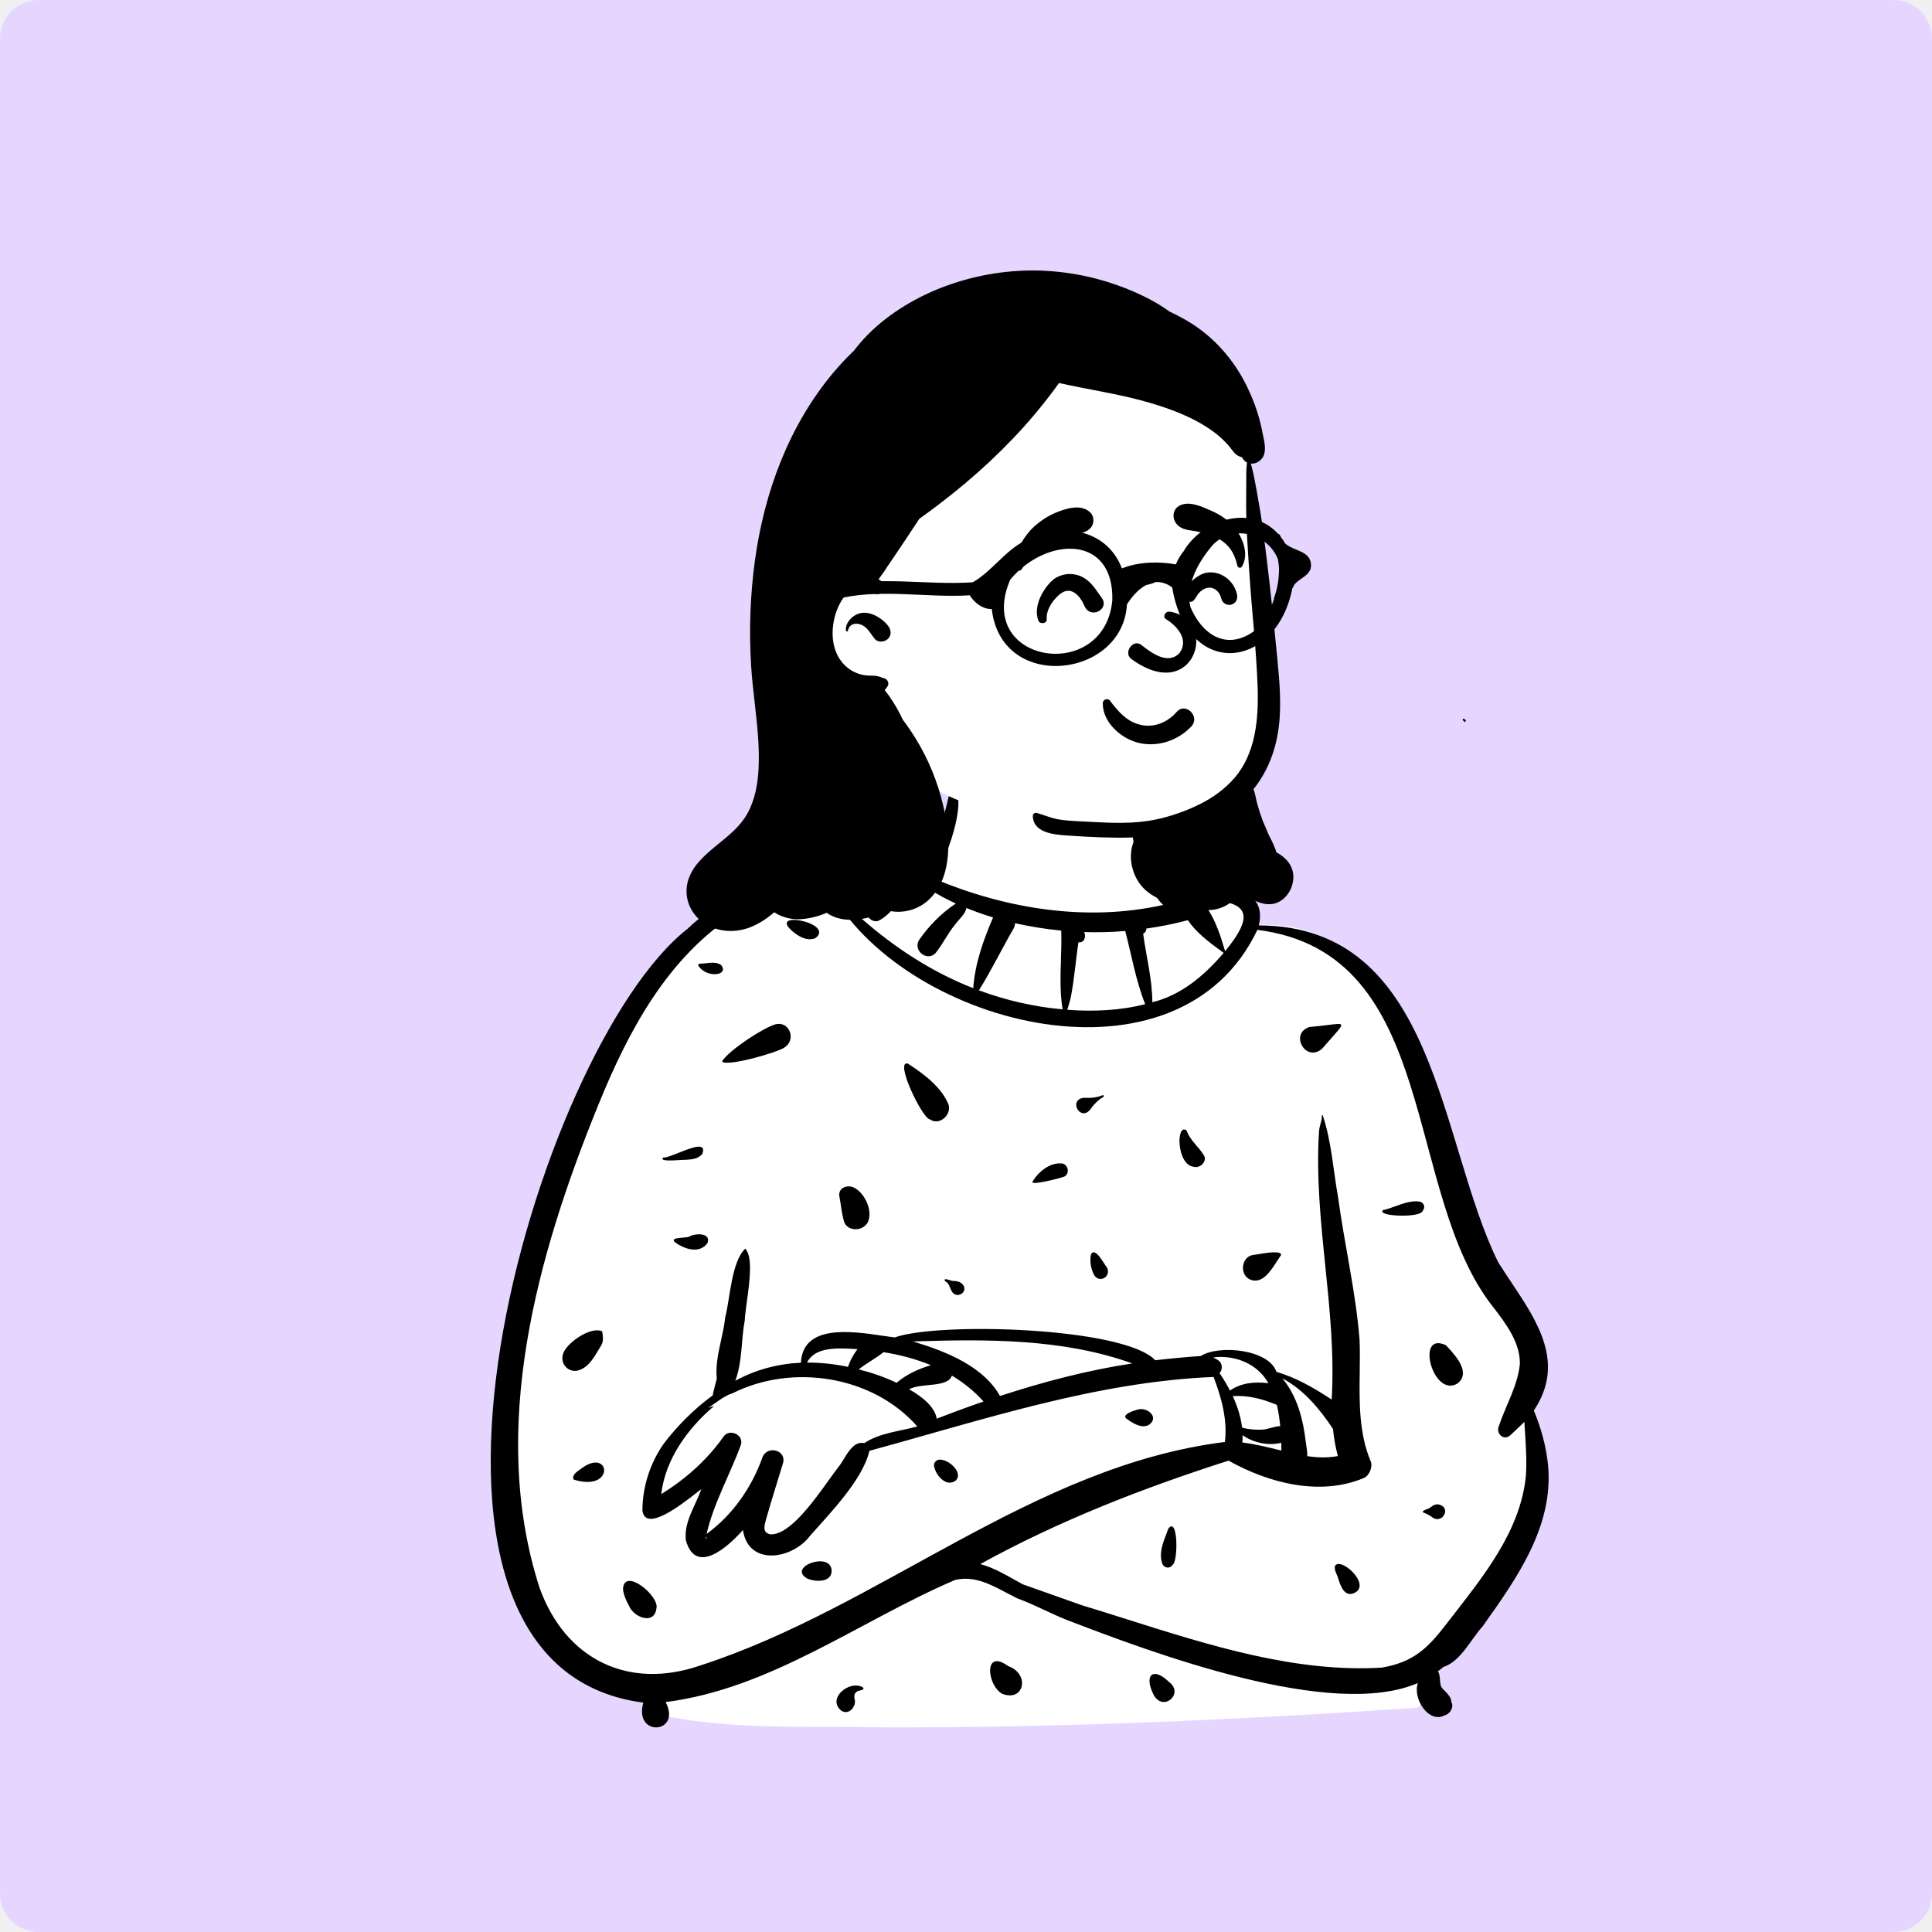
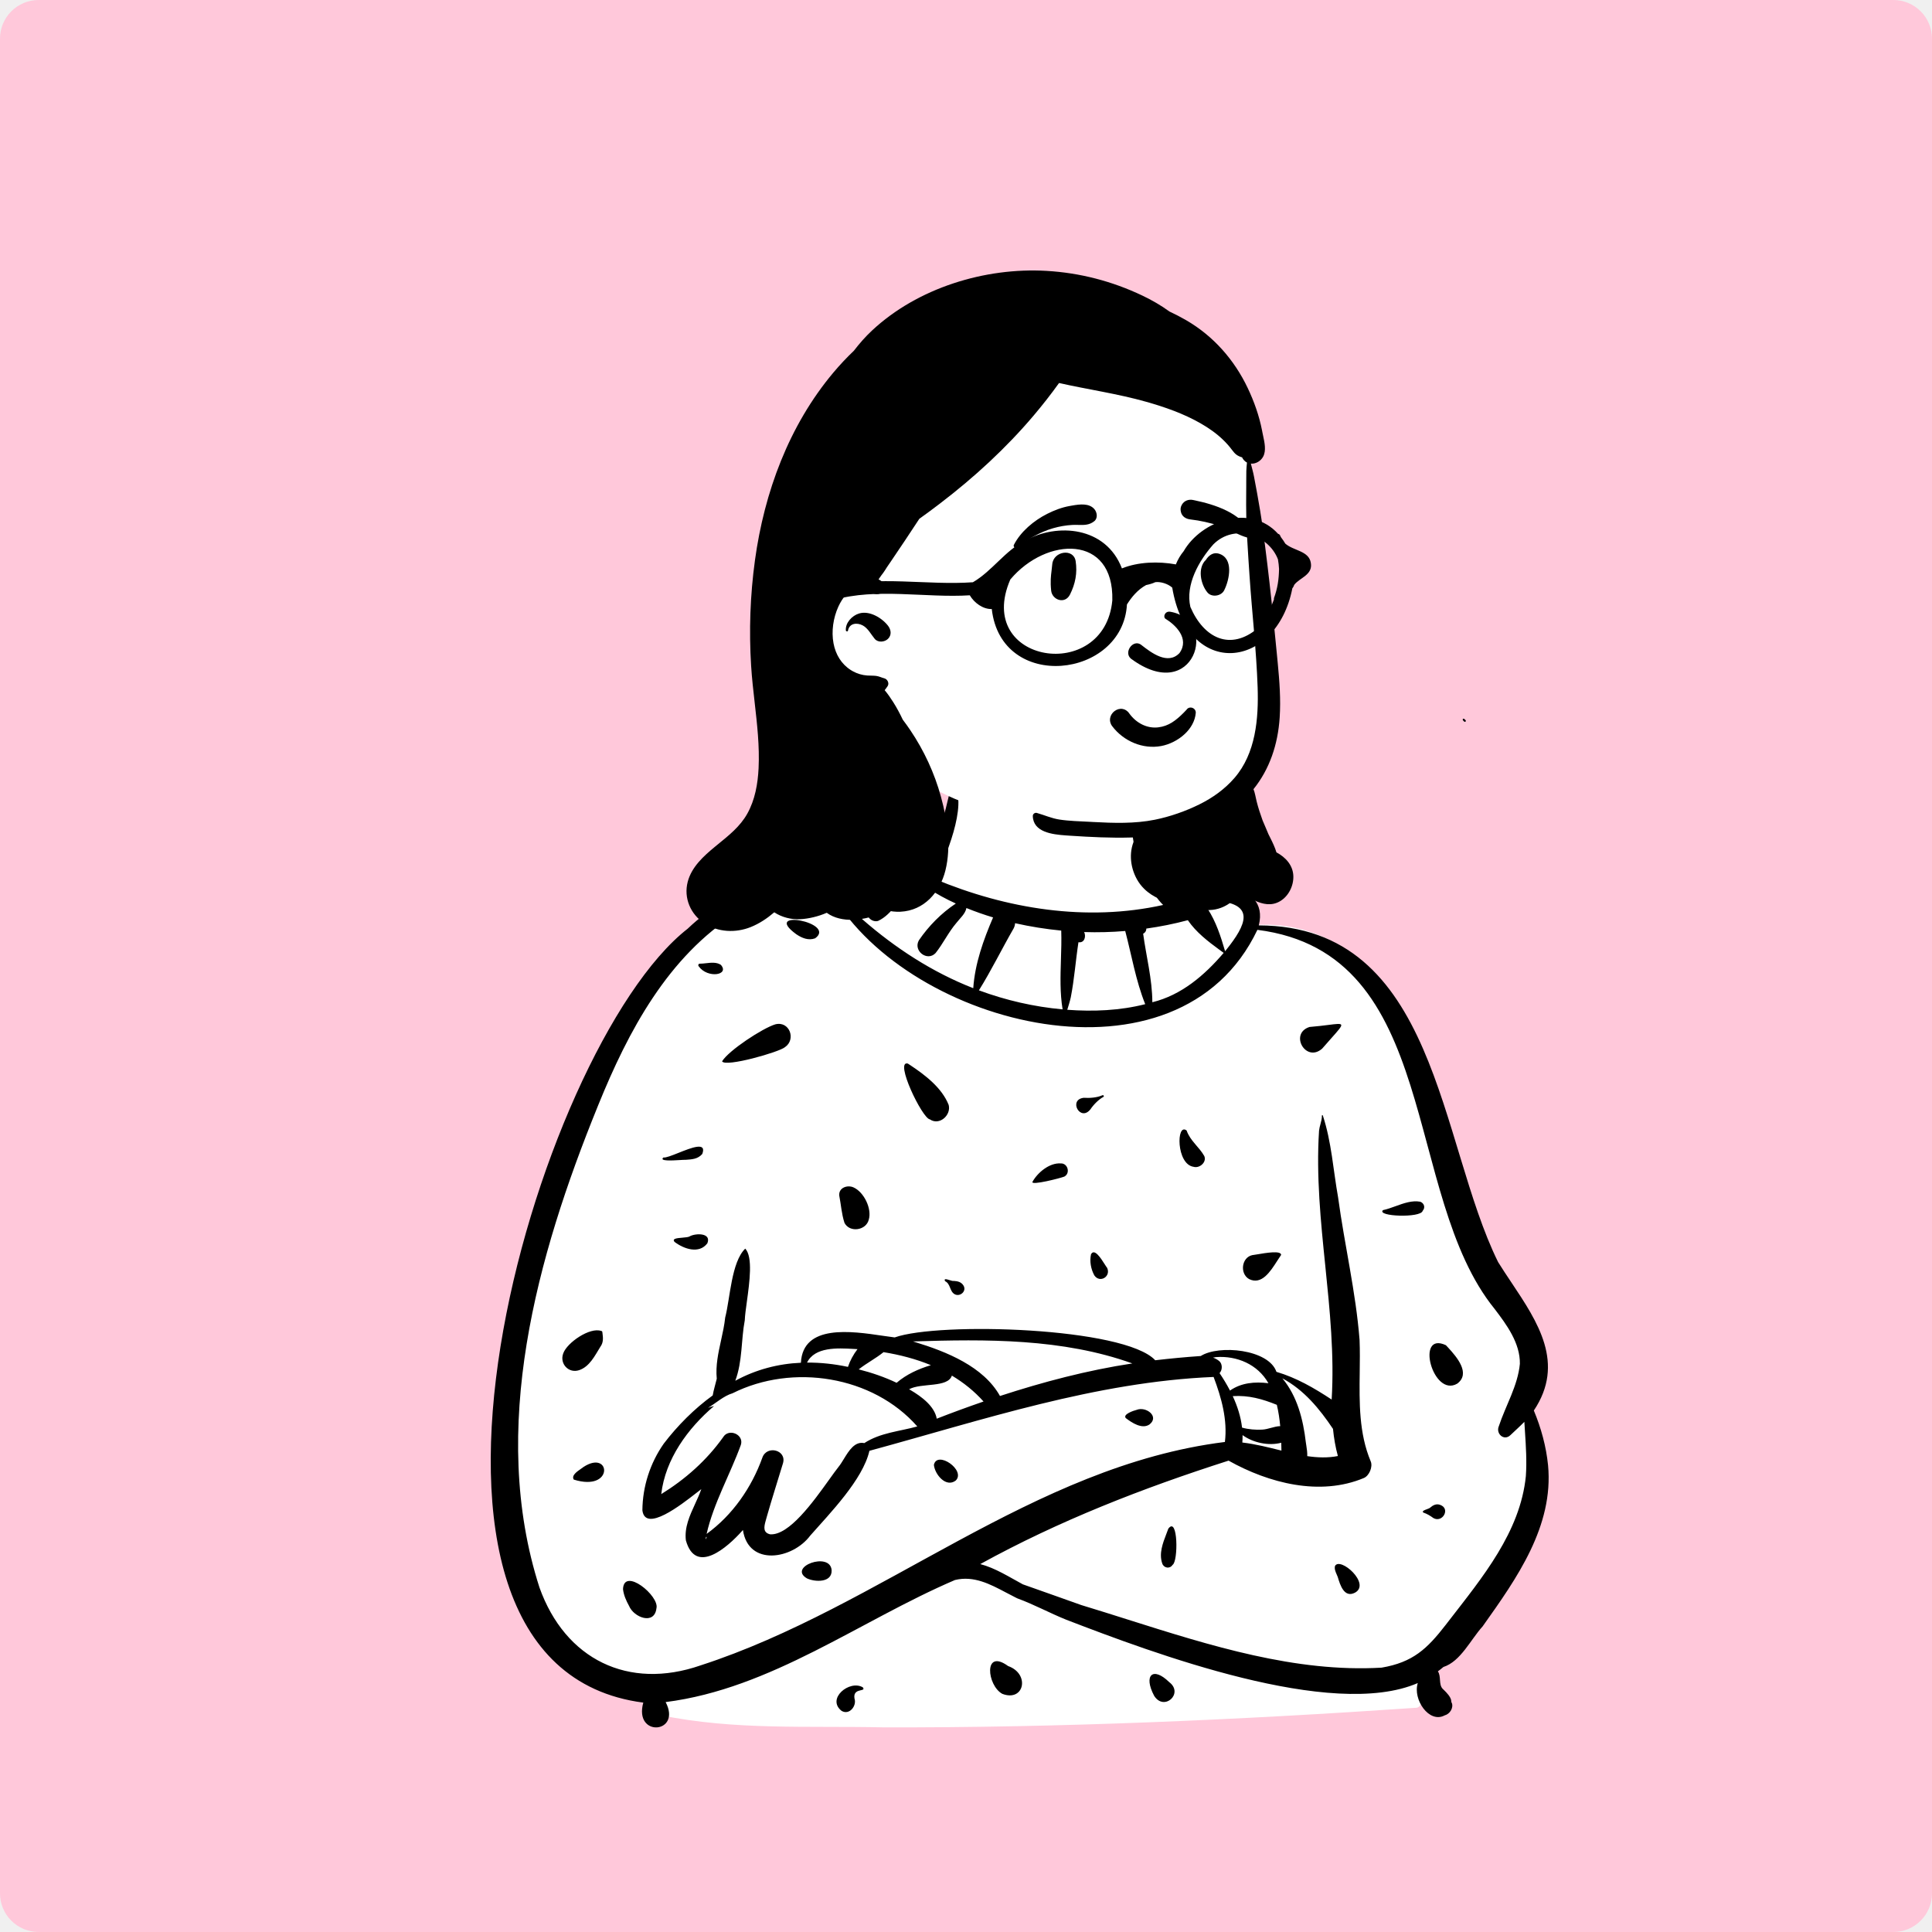
<svg xmlns="http://www.w3.org/2000/svg" style="width: 390px; height: 390px; justify-content: center; align-self: center; transform: scale(1);" viewBox="-350 -150 1500 1500">
-   <rect x="-350" y="-150" width="100%" height="100%" fill="#e6d6ff" rx="30" />
-   <g transform="rotate(0 441.6846 604.0788)">
+   <rect x="-350" y="-150" width="100%" height="100%" fill="#ffc8da" rx="30" />
+   <g transform="rotate(0 441.6846 625.5789)">
    <g transform="translate(0 459)">
      <path d="M298.817 752.115C238.632 750.82 183.845 754.456 125.89 742.701L125.816 740.749C113.385 740.391 117.5 728.774 119.999 720.649C-113.895 710.243 38.664 140.153 200.749 101.822C208.689 100.468 217.315 99.753 226.061 99.667C237.345 96.221 248.465 95.61 260.261 92.467C261.393 88.337 261.578 85.949 266.582 87.172C284.543 70.02 316.861 54.221 327.766 87.691C342.117 67.744 350.347 44.422 356.343 20.803L357.313 20.962C359.861 14.682 364.033 6.736 369.108 5.425C377.018 2.806 391.934 3.41 400.534 2.347C419.18 1.054 440.839 -2.115 458.712 2.162C503.375 13.096 484.019 65.82 520.231 100.144C536.849 93.265 562.896 95.151 578.817 103.342C589.07 111.553 583.929 120.81 582.131 129.49C696.488 119.182 726.915 251.818 750.514 339.255C759.982 368.343 769.379 388.063 785.505 410.521C806.453 436.774 818.216 471.154 796.754 498.85C827.394 559.989 794.131 617.453 758.937 663.607C752.045 670.998 740.866 691.563 730.765 692.969C728.024 695.474 723.646 698.557 720.557 700.796L724.282 705.68C724.727 710.19 724.756 715.037 727.84 719.059C730.807 721.95 733.979 724.914 734.067 729.23C729.339 734.717 723.233 728.588 718.746 725.863C717.026 729.243 717.273 737.272 711.762 736.96C575.11 746.332 435.159 752.476 298.817 752.115" transform="translate(37.00013 -20.00004)" fill="#FFFFFF" stroke="none" />
      <path d="M344.686 72.415C352.834 57.409 370.539 14.148 359.673 0C355.527 4.846 354.941 11.741 353.292 17.776C349.154 32.973 343.236 47.748 334.725 61.047C320.809 35.89 287.084 50.979 270.798 66.467C266.707 65.918 262.843 69.155 261.79 73.015C215.964 83.385 190.59 75.149 152.874 111.071C34.403 203.656 -104.571 682.971 118.451 711.904C110.892 739.253 148.621 735.973 135.801 711.489C217.755 701.093 286.5 648.378 360.429 616.717C375.02 613.163 387.794 619.937 400.285 626.561C402.838 627.914 405.378 629.261 407.92 630.513L408.887 630.984C421.869 635.717 434.037 642.41 446.874 647.565C514.048 673.415 652.906 725.563 719.758 696.729C715.723 709.382 728.54 728.291 740.596 721.83C744.646 720.757 747.612 716.139 746.205 712.105L746.133 711.878C745.966 711.374 745.904 711.34 745.946 711.774L745.984 712.091C746.05 713.093 746.025 713.143 745.911 712.24L745.645 709.933C745.083 707.266 742.267 704.284 740.217 702.273L738.997 701.091C735.872 697.686 738.036 691.506 735.368 687.62C736.841 686.552 738.278 685.427 739.658 684.241C753.095 679.904 760.828 662.906 770.072 652.766L770.403 652.3C796.555 615.516 825.395 574.95 820.903 527.59C819.44 513.015 815.507 498.665 809.863 485.131C834.377 448.505 812.977 416.453 792.408 385.643C788.879 380.357 785.374 375.107 782.129 369.877C735.956 276.376 734.806 108.802 596.318 108.477C605.25 73.094 550.708 72.56 528.274 78.514C512.431 61.714 507.155 38.928 502.841 16.963L502.258 13.974C489.535 30.58 506.612 77.823 522.067 92.607C462.561 105.816 400.394 95.675 344.686 72.415ZM332.549 64.35C319.416 56.291 301.235 59.724 290.599 70.219C285.886 74.422 281.795 80.104 276.428 83.406C275.759 83.817 275.073 84.097 274.384 84.273C278.081 91.263 283.731 97.964 288.507 103.729C314.117 126.091 342.947 144.871 374.633 157.227C375.93 138.217 382.508 119.755 390.026 102.289C383.018 100.177 376.109 97.746 369.324 94.995C368.46 99.566 364.175 103.096 361.465 106.644C355.316 113.845 351.218 122.65 345.363 129.976C338.841 136.811 327.76 128.094 332.447 120.011C340 108.983 349.761 99 361.101 91.491C353.626 88.137 346.498 84.19 339.604 79.774C339.312 80.078 339.011 80.368 338.706 80.648C338.245 77.802 334.328 78.551 332.245 79.017C331.177 78.112 329.834 78.679 328.549 79.221C328.049 79.432 327.557 79.639 327.094 79.755C326.852 79.315 326.649 78.85 326.505 78.362C318.016 86.747 311.631 100.026 300.678 105.033C296.166 106.278 290.934 101.798 292.654 97.01C295.551 89.658 319.055 74.055 326.819 69.932C325.12 67.46 326.479 66.239 329.233 66.606C329.706 66.014 330.431 65.831 331.186 66.333C331.665 65.689 332.114 65.023 332.549 64.35ZM191.063 98.882C212.944 85.222 239.561 88.064 263.418 81.469L265.222 84.635C325.395 187.11 534.046 240.603 595.237 111.925C738.642 130.092 707.06 317.197 779.464 406.304C788.769 418.518 799.301 432.812 799.027 448.88C797.402 465.963 788.008 481.192 782.677 497.332C780.212 503.012 786.634 509.048 791.658 504.261C795.278 500.811 799.019 497.478 802.505 493.911C802.655 496.486 802.822 499.059 802.989 501.633C803.734 513.094 804.478 524.552 803.671 536.059C799.335 579.473 769.763 614.913 743.89 648.38L741.501 651.48C727.019 670.149 716.047 680.6 691.652 684.764C624.901 688.653 558.682 667.699 494.626 647.429C482.536 643.603 470.522 639.801 458.597 636.196C443.421 630.892 428.334 625.341 413.143 620.083C402.472 614.352 391.871 607.452 380.084 604.349C441.332 570.599 506.372 545.319 572.856 524.036C604.058 541.53 643.809 551.844 677.976 537.494C682.067 535.69 684.997 528.82 683.221 524.602C674.06 502.83 674.372 479.007 674.679 455.503C674.79 447.017 674.9 438.573 674.564 430.282C671.654 393.087 662.88 356.553 657.886 319.592C654.095 298.4 652.812 276.587 646.067 256.152C646.023 255.68 645.308 255.661 645.317 256.152C645.361 258.497 644.775 260.647 644.186 262.81C643.736 264.461 643.283 266.12 643.107 267.88C640.836 303.094 644.4 338.017 647.964 372.93C651.484 407.417 655.001 441.883 652.895 476.607C639.201 467.601 625.635 459.717 610.02 455.094C604.048 437.529 565.309 433.873 551.266 442.805C539.192 443.634 527.819 444.721 515.924 446.102C492.096 420.444 347.972 416.168 313.645 428.374C310.905 428.05 307.777 427.587 304.395 427.087C280.017 423.481 242.383 417.914 240.819 448.034C223.334 448.785 205.932 453.241 189.874 462.022C195.567 446.746 194.282 430.693 197.252 414.984C197.369 411.448 198.07 406.352 198.857 400.631C200.947 385.441 203.643 365.852 197.601 359.417C186.766 369.944 185.919 397.961 182.035 412.925C181.407 418.875 180.119 424.734 178.833 430.587C176.67 440.423 174.512 450.242 175.493 460.454C174.468 464.786 173.1 469.02 172.348 473.4C158.091 483.723 145.002 496.868 134.349 510.833C123.746 525.956 117.901 544.126 117.747 562.589C119.902 580.171 147.92 558.285 159.679 549.099C161.024 548.048 162.157 547.163 163.014 546.523L163.491 546.171C162.154 550.031 160.407 553.835 158.655 557.65C154.495 566.711 150.306 575.832 151.51 585.911C159.108 613.218 183.857 591.295 195.138 578.644L195.811 577.882C200.018 606.338 234.221 600.765 248.048 582.257C263.353 564.883 288.898 538.801 294.01 516.407C381.798 492.533 469.628 462.874 561.239 459.059C567.338 475.22 572.116 492.258 570.011 509.545C420.681 528.171 303.336 637.519 162.917 683.005C106.967 702.43 57.81 678.452 37.84 622.531C-1.699 499.609 35.909 365.114 82.897 249.429L83.597 247.701C106.753 190.659 137.536 132.576 191.063 98.882ZM555.011 88.652C556.532 90.445 557.048 93.061 556.493 95.411C563.153 105.58 566.812 117.092 570.159 128.528L571.096 127.365C586.27 108.402 594.875 91.208 561.526 89.335C559.358 89.028 557.184 88.8 555.011 88.652ZM251.878 118.507C268.955 106.208 209.679 95.216 237.227 115.336C241.585 118.292 246.623 120.415 251.878 118.507ZM508.995 110.95C519.857 109.42 530.637 107.281 541.232 104.43C547.556 113.694 556.662 120.743 565.686 127.349L569.061 129.809C554.212 147.185 536.314 162.592 513.674 168.139C513.606 150.065 508.916 132.62 506.536 114.889C508.055 114.252 509.038 112.658 508.995 110.95ZM407.112 106.771C407.016 108.255 406.595 109.723 405.9 110.963C396.744 126.824 388.706 143.374 379.028 158.899C399.914 166.636 421.862 171.681 444.007 173.675C441.889 160.891 442.301 147.946 442.714 135C442.953 127.493 443.191 119.986 442.937 112.51C430.892 111.354 418.92 109.43 407.112 106.771ZM460.743 113.651C471.372 113.995 482.018 113.725 492.62 112.825C497.631 131.848 500.811 151.279 508.139 169.639C488.412 174.647 467.87 175.485 447.63 173.991C448.612 170.775 449.639 167.573 450.364 164.276C453.126 150.175 454.121 135.75 456.309 121.553C460.961 122.261 462.381 117.158 460.743 113.651ZM167.17 137.839C165.5 138.028 163.85 138.215 162.284 138.208C161.228 138.203 160.792 139.474 161.456 140.209C168.282 149.898 185.699 147.133 178.671 139.089C175.298 136.919 171.175 137.386 167.17 137.839ZM228.406 203.034C237.31 197.014 231.971 182.454 220.929 185.298C211.083 188.292 184.861 205.474 179.613 214.007C182.118 218.804 223.953 206.852 228.406 203.034ZM650.432 185.746C656.498 184.98 659.698 184.576 660.27 185.617C660.91 186.779 658.268 189.745 652.675 196.024C650.661 198.286 648.264 200.977 645.5 204.169C632.753 215.357 619.836 192.437 635.701 187.337C641.762 186.841 646.653 186.223 650.432 185.746ZM323.85 215.757C313.201 212.892 334.974 258.382 340.96 259.076C348.367 264.149 357.623 255.786 355.549 247.861C350.284 234.568 337.274 224.611 325.475 216.822L323.85 215.757ZM474.885 240.363C475.747 239.972 476.508 241.198 475.642 241.659C471.944 243.622 467.928 247.778 465.604 251.285C457.646 261.238 448.232 243.65 460.463 242.328C464.925 242.649 470.791 242.218 474.885 240.363ZM540.289 267.722C532.215 261.354 532.135 293.963 545.693 295.907C550.21 297.283 556.045 292.438 554.025 287.575C550.029 280.484 543.041 275.719 540.289 267.722ZM134.052 288.69C135.989 288.987 140.659 287.126 145.795 285.079C155.931 281.039 167.885 276.275 164.247 285.94C160.68 290.022 156.164 290.12 151.102 290.497L150.964 290.484C150.362 290.445 148.885 290.536 147.028 290.649C140.875 291.027 130.554 291.66 134.052 288.69ZM420.579 307.624C424.585 300.355 433.792 292.643 442.627 293.274C448.046 293.094 450.163 300.887 445.389 303.474L445.23 303.541C442.233 304.737 419.503 310.57 420.579 307.624ZM270.575 318.136C270.143 312.028 276.956 309.844 281.549 311.839C289.745 315.4 296.097 328.499 293.503 336.971C291.415 345.375 278.695 347.235 274.653 339.435C272.329 332.233 272.016 325.357 270.575 318.136ZM702.517 326.482C699.225 327.675 695.959 328.857 692.747 329.537C687.45 334.525 722.29 335.803 723.561 330.062C725.81 327.573 724.715 324.145 721.701 323.012C715.331 321.842 708.874 324.18 702.517 326.482ZM168.188 355.298C171.489 347.147 159.431 347.364 154.663 349.779C153.786 350.523 151.291 350.729 148.755 350.938C144.672 351.275 140.481 351.621 142.753 354.236C149.958 359.699 161.756 363.827 168.188 355.298ZM591.543 364.445L591.284 364.47C582.891 366.292 581.408 378.868 588.798 383.077C598.523 387.857 605.294 377.261 610.572 369.002C611.537 367.492 612.452 366.06 613.326 364.815L613.67 364.331C613.708 360.73 601.923 362.73 595.211 363.869C593.636 364.136 592.341 364.356 591.543 364.445ZM466.071 363.814C468.693 358.981 473.682 366.831 476.704 371.587C477.507 372.851 478.172 373.896 478.616 374.427C481.626 381.167 472.942 386.423 468.659 380.247C466 375.43 464.817 369.222 466.071 363.814ZM352.757 384.707C351.566 382.435 353.898 383.155 356.201 383.867C357.564 384.288 358.916 384.705 359.523 384.499C362.556 384.685 365.295 385.308 367.011 388.036C369.76 392.411 364.419 397.101 360.212 394.835C356.152 392.592 357.128 386.741 352.757 384.707ZM56.244 440.909L56.333 440.672C59.274 432.413 77.023 420.163 85.84 423.371C86.252 423.352 86.66 423.754 86.636 424.168L86.78 425.192C87.276 428.823 87.532 432.377 85.136 435.616C80.845 442.531 76.748 451.148 68.495 453.845C60.362 456.423 53.395 448.71 56.244 440.909ZM498.149 448.565C443.885 429.109 384.743 429.679 327.819 431.491L329.316 431.942C353.857 439.387 382.591 450.955 395.382 473.845C428.913 462.909 463.223 453.854 498.149 448.565ZM750.397 464.251C731.402 475.399 717.653 423.201 741.593 434.413L743.3 436.242C750.235 443.727 760.957 456.38 750.397 464.251ZM282.042 437.322L284.753 437.465C281.543 441.674 278.942 446.472 277.357 451.245C266.765 448.992 256.085 447.841 245.585 447.913C251.603 435.622 269.227 436.606 281.659 437.3L282.042 437.322ZM285.706 453.177C291.85 448.304 298.914 444.733 304.981 439.809C317.516 441.837 330.045 445.068 341.734 449.909C331.988 452.855 322.783 457.033 315.129 463.596C305.735 459.13 295.807 455.735 285.706 453.177ZM563.288 443.641C579.192 442.53 595.447 449.141 603.796 463.926C593.254 462.63 582.739 463.512 573.971 469.629C571.542 464.953 568.792 460.426 565.863 456.085C568.172 453.694 568.216 448.911 565.604 446.735C564.141 445.516 562.513 444.658 560.782 444.051L563.288 443.641ZM324.821 468.619C334.272 463.426 354.901 467.66 358.036 458.018C367.097 463.414 375.397 470.06 382.62 478.13C370.431 482.331 358.31 486.773 346.287 491.467C344.598 481.91 334.738 474.393 325.657 469.101L324.821 468.619ZM187.759 471.724C234.327 448.386 296.643 458.148 331.19 497.487C317.482 501.33 302.486 502.283 290.05 510.413C282.627 508.899 278.136 516.231 274.148 522.742C272.769 524.993 271.45 527.146 270.09 528.802C268.058 531.37 265.547 534.874 262.688 538.862C250.382 556.035 231.64 582.189 216.955 581.242C211.34 579.944 212.109 575.616 213.419 570.889L214.472 567.141C218.379 553.408 222.773 539.787 226.891 526.12C230.003 515.795 214.397 511.738 210.891 521.71C202.552 544.96 187.72 566.37 167.622 580.919C172.994 557.101 185.824 534.857 194.209 511.809C196.807 503.649 184.603 498.556 180.354 505.97C167.431 524.03 151.048 538.483 132.399 550.018C135.543 522.866 152.956 499.02 173.412 481.609C171.826 482.012 170.255 482.486 168.704 483.047C174.88 479.365 180.899 473.734 187.759 471.724ZM632.829 509.694C630.777 492.108 626.205 473.999 614.623 460.141C631.471 469.17 643.48 483.795 653.926 499.372C654.644 506.505 655.825 513.579 657.734 520.448C649.996 522.003 641.854 521.701 633.947 520.54C634.076 517.821 633.631 514.957 633.205 512.216C633.071 511.361 632.94 510.517 632.829 509.694ZM576.1 473.954C588.404 473.181 598.89 476.077 610.331 480.708C611.642 486.137 612.43 491.699 612.961 497.251C608.292 497.357 603.762 499.716 598.854 499.968C594.016 500.218 588.339 499.817 583.329 498.397C582.368 489.976 579.739 481.778 576.1 473.954ZM501.5 484.616C508.738 481.722 519.396 489.699 511.457 495.95C505.677 499.876 497.77 494.611 493.078 491.024C490.492 488.054 499.239 485.155 501.5 484.616ZM583.724 504.219C583.759 506.125 583.696 508.04 583.542 509.964C593.784 511.167 603.873 513.737 613.897 516.237L613.832 513.193C613.81 512.171 613.785 511.146 613.751 510.137C603.843 512.808 591.67 510.042 583.724 504.219ZM361.053 539.476C369.088 531.427 346.511 515.888 344.073 527.316C344.724 534.626 353.428 545.307 361.053 539.476ZM72.095 528.91C93.29 515.112 95.844 548.525 64.504 538.764C62.436 535.636 66.903 532.557 70.089 530.361C70.874 529.82 71.582 529.332 72.095 528.91ZM729.519 560.399C731.583 558.606 734.114 557.367 736.854 558.28L737.12 558.376C745.402 561.273 738.982 572.606 731.88 568.619C729.467 566.81 726.846 565.289 723.968 564.298C722.905 563.204 724.866 562.479 726.77 561.775C727.957 561.336 729.123 560.906 729.519 560.399ZM529.355 604.987C533.852 602.555 533.672 566.735 526.088 576.848C525.623 578.141 525.119 579.452 524.609 580.778C521.734 588.252 518.68 596.191 521.387 603.945C522.626 607.49 527.279 608.264 529.355 604.987ZM167.252 583.152L167.088 583.76C166.246 587.046 168.226 582.711 167.463 583.35C167.395 583.278 167.323 583.216 167.252 583.152ZM245.481 615.437C230.382 606.479 263.434 594.414 264.675 609.026C265.16 618.944 251.771 618.416 245.481 615.437ZM671.073 626.51C683.499 619.577 659.526 598.466 655.501 605.807C654.891 608.068 655.924 610.41 656.878 612.576C657.14 613.17 657.396 613.75 657.611 614.313C659.438 620.552 662.659 630.947 671.073 626.51ZM102.706 623.856C103.31 606.316 131.228 629.153 128.65 638.726C127.086 651.956 111.041 645.776 107.408 636.843C105.153 632.757 103.254 628.511 102.706 623.856ZM397.224 705.108C385.292 698.698 382.324 669.454 401.692 683.512C418.924 689.639 414.19 711.56 397.224 705.108ZM526.747 695.974C514.038 683.572 506.61 690.669 515.071 706.596C522.785 718.949 538.35 704.727 526.747 695.974ZM272.367 718.289C260.476 708.87 278.543 694.018 288.837 700.006C290.167 701.634 289.017 701.901 287.33 702.293C284.985 702.837 281.604 703.622 282.404 708.633C284.406 714.359 278.43 721.98 272.367 718.289Z" transform="translate(31.00027 0.9996)" fill="#000000" fill-rule="evenodd" stroke="none" />
    </g>
    <g transform="translate(225 0)">
      <g>
        <g>
          <path d="M345.142 90.137C346.232 80.012 334.379 53.001 334.665 58.48C315.663 29.181 278.58 17.659 246.585 7.987C178.664 -14.435 125.626 12.644 77.904 60.637C49.73 86.954 22.922 116.351 8.779 152.782C-19.044 222.28 22.661 301.526 86.084 334.726C91.202 337.496 96.779 340.126 101.653 343.472C127.871 358.619 158.658 363.859 187.873 370.452C242.529 382.945 311.172 376.991 343.382 324.955C365.229 288.025 359.425 243.256 357.715 202.272C355.146 166.363 350.637 125.783 345.142 90.137Z" transform="translate(48.99997 119.0004)" fill="#FFFFFF" stroke="none" />
          <path d="M279.593 0.314C231.741 -2.492 179.404 13.552 143.994 46.654C138.935 51.382 134.281 56.661 129.975 62.293C124.341 67.671 118.995 73.345 114.001 79.298C79.481 120.439 60.401 172.179 53.151 224.958C49.421 252.128 48.471 279.579 50.171 306.949C50.765 316.485 51.847 326.007 52.929 335.533C54.854 352.479 56.781 369.435 55.961 386.489C55.371 398.589 53.191 411.009 47.221 421.699C41.596 431.777 32.746 438.7 23.982 445.853L22.231 447.288C13.371 454.589 3.941 463.069 0.941 474.628C-2.319 487.169 3.111 499.809 13.781 506.849C24.431 513.878 38.271 514.458 49.901 509.759C56.664 507.023 62.616 503.035 68.132 498.31C73.929 502.148 81.371 504.086 88.482 503.662C94.837 503.283 102.145 501.619 108.882 498.687C114.561 502.892 122.173 504.356 129.127 504.128C137.722 503.847 147.326 501.439 155.076 496.652C158.604 497.621 162.356 498.047 166.171 497.859C184.451 496.949 196.801 482.819 201.031 465.759C205.621 447.208 202.521 426.798 197.561 408.628C192.551 390.259 184.401 372.679 173.751 356.899C171.871 354.119 169.931 351.399 167.901 348.729C165.701 344.089 163.29 339.538 160.571 335.248C158.58 332.119 156.381 328.829 153.85 325.849C154.621 324.919 155.341 323.878 156.1 322.788C157.641 320.579 156.061 317.288 153.611 316.659C151.391 316.099 149.491 315.038 147.181 314.769C144.931 314.498 142.58 314.619 140.33 314.458C136.401 314.189 132.611 313.069 129.161 311.169C128.901 311.029 128.641 310.878 128.391 310.718C128.387 310.723 128.385 310.725 128.382 310.725C128.379 310.725 128.377 310.72 128.371 310.708C128.1 310.559 127.821 310.388 127.561 310.229C120.211 305.569 115.79 298.138 114.151 289.538C112.361 280.128 113.951 269.649 117.911 260.958C120.661 254.929 126.191 247.038 132.821 245.019C134.475 245.595 136.296 246.599 138.179 247.636C143.265 250.44 148.799 253.49 152.681 249.009C154.33 247.109 154.661 244.138 152.681 242.269C151.711 241.359 150.471 240.538 149.111 239.809C149.821 238.798 150.521 237.788 151.211 236.779C152.271 235.449 153.271 234.079 154.161 232.659C154.58 231.989 155.001 231.319 155.441 230.649L155.491 230.559L158.694 225.867C166.152 214.908 173.5 203.874 180.771 192.788C186.29 188.859 191.731 184.809 197.1 180.699C223.481 160.538 248.1 137.929 269.571 112.569C276.451 104.439 283.031 96.038 289.241 87.378C311.771 92.439 334.83 95.679 357.031 101.979C371.531 106.099 385.911 111.119 399.04 118.628C405.391 122.259 411.401 126.429 416.661 131.529C419.131 133.929 421.441 136.489 423.481 139.259C425.901 142.548 427.631 143.998 431.361 145.089C431.671 145.809 432.121 146.519 432.701 147.189C433.441 148.038 434.261 148.679 435.141 149.138C434.951 151.309 434.691 153.479 434.641 155.699C434.581 158.339 434.583 160.988 434.585 163.634C434.586 164.947 434.587 166.259 434.58 167.569C434.572 169.252 434.559 170.936 434.547 172.62C434.5 178.853 434.454 185.092 434.611 191.319C434.883 202.155 435.537 213.001 436.253 223.831L437.121 236.819C439.04 265.729 442.441 294.638 443.421 323.589C444.231 347.829 442.031 374.859 425.421 394.019C417.881 402.729 408.531 409.399 398.241 414.498C387.521 419.798 375.33 424.079 363.631 426.429C347.958 429.589 331.455 429.057 315.523 428.185L313.251 428.059C305.35 427.619 297.251 427.489 289.431 426.279C283.451 425.359 277.781 422.798 272.011 421.169C270.491 420.739 268.83 421.949 268.871 423.559C269.156 436.147 284.134 437.868 294.29 438.599L297.99 438.85C313.684 439.885 329.447 440.688 345.181 440.239C346.361 440.208 347.551 440.159 348.731 440.109C343.231 450.138 344.1 462.548 349.691 472.659C351.231 475.439 353.141 477.919 355.35 480.089C362.131 486.788 371.651 490.569 381.211 491.029C381.461 491.138 381.721 491.248 381.981 491.349L382.561 491.583C390.871 494.918 399.472 497.454 408.531 496.378C414.54 495.669 419.961 493.042 424.164 489.238C429.623 490.951 435.522 490.748 441.033 489.144C447.354 492.078 454.15 493.591 460.751 489.748C467.441 485.859 471.401 477.779 471.151 470.149C470.868 461.706 465.091 455.544 458.017 451.767C456.926 448.075 455.208 444.456 453.432 440.889L451.792 437.61L449.691 432.609C448.892 430.721 448.084 428.837 447.278 426.954C445.555 422.163 443.936 417.33 442.693 412.394C441.795 408.827 441.393 405.597 440.2 402.728C452.719 387.163 459.169 368.03 460.54 347.059C461.451 333.079 460.401 319.038 459.061 305.119L458.283 297.033C456.978 283.556 455.635 270.076 454.201 256.609C452.201 237.779 449.931 218.979 447.421 200.218C446.221 191.208 444.721 182.279 443.091 173.339C442.818 171.839 442.54 170.339 442.26 168.839L440.571 159.839C439.951 156.538 438.981 153.259 438.171 149.979C441.901 150.279 445.841 148.048 447.721 144.509C450.176 139.89 448.828 133.639 447.685 128.344C447.507 127.52 447.334 126.719 447.182 125.951L446.824 124.08C444.601 112.713 440.676 101.68 435.701 91.218C425.281 69.298 409.001 50.819 387.941 38.619C383.736 36.181 379.395 33.939 374.955 31.867C368.373 27.058 361.235 22.974 353.91 19.485C330.488 8.328 305.51 1.834 279.593 0.314ZM156.411 275.759C151.631 269.659 142.011 263.878 133.991 266.309C128.511 267.958 123.321 273.479 123.711 279.399C123.771 280.288 125.191 280.619 125.371 279.628C126.421 273.779 132.381 273.179 136.831 275.579C140.931 277.788 143.271 282.569 146.141 286.019C148.671 289.048 153.791 288.579 156.411 286.019C159.491 283.009 158.811 278.819 156.411 275.759ZM603.171 348.009C603.361 348.019 603.541 348.029 603.711 348.099C603.825 348.147 603.921 348.224 604.01 348.308L604.851 349.149C605.151 349.449 605.131 349.909 604.851 350.209C604.605 350.482 604.162 350.49 603.872 350.279L603.791 350.209L602.92 349.337C602.824 349.234 602.743 349.122 602.701 348.979C602.661 348.839 602.661 348.679 602.651 348.529C602.641 348.259 602.901 348.009 603.171 348.009Z" transform="translate(-41.99967 59.99968)" fill="#000000" fill-rule="evenodd" stroke="none" />
        </g>
      </g>
      <g transform="translate(159 186)">
        <g>
-           <path d="M175.373 49.587C175.699 49.444 175.991 49.205 176.203 48.858C178.978 44.31 179.267 38.881 178.039 33.564C176.563 27.172 172.899 20.959 168.944 16.756C163.959 11.458 157.895 7.754 151.246 4.947C150.762 4.743 150.267 4.531 149.763 4.315C142.964 1.405 134.597 -2.01 127.865 1.471C125.161 2.87 123.673 5.204 123.256 7.75C122.814 10.453 123.597 13.41 125.462 15.722C128.557 19.559 133.339 20.353 138.087 21.047C139.602 21.268 141.106 21.486 142.53 21.823C147.429 22.982 152.604 24.436 157.104 26.724C166.253 31.376 170.54 38.59 172.747 48.285C172.837 48.678 173.037 48.999 173.3 49.241C173.575 49.493 173.921 49.658 174.285 49.719C174.651 49.781 175.032 49.737 175.373 49.587ZM58.394 19.193C55.069 22.433 51.134 22.935 47.153 23.381C44.941 23.631 43.175 23.833 41.437 24.225C36.66 25.303 31.939 26.927 27.632 29.266C23.129 31.711 18.222 34.659 14.692 38.436C13.853 39.335 13.062 40.278 12.269 41.223C11.546 42.085 10.851 42.915 10.117 43.715C9.274 44.634 8.474 45.597 7.679 46.558C7.187 47.368 7.09 47.568 6.99 47.775C6.841 48.087 6.668 48.436 6.47 48.81C6.198 49.323 5.881 49.884 5.548 50.393C4.994 51.323 4.697 51.58 4.44 51.694C4.014 51.884 3.61 51.977 3.218 51.927C2.851 51.879 2.504 51.703 2.162 51.414C0.455 49.971 -0.048 47.605 0.004 45.092C0.082 41.279 1.488 37.058 2.785 34.463C5.799 28.433 9.979 22.165 15.006 17.665C20.742 12.528 27.018 8.639 34.226 5.959C38.705 4.293 43.891 2.764 48.771 2.957C52.284 3.096 55.637 4.14 58.407 6.748C60.107 8.349 60.923 10.625 60.923 12.901C60.923 15.221 60.076 17.555 58.394 19.193ZM164.634 78.33C166.478 78.882 167.779 78.621 169.441 77.755C170.719 77.09 171.589 76.039 172.088 74.812C172.599 73.556 172.706 72.108 172.454 70.766C171.405 65.195 168.042 60.251 163.503 57.067C159.091 53.973 153.589 52.544 148.048 53.734C144.003 54.604 138.007 58.442 134.85 63.124C133.504 65.12 132.671 67.26 132.581 69.372C132.495 71.387 133.008 73.418 135.676 76.096C135.935 76.177 136.208 76.221 136.477 76.221C137.138 76.221 137.821 75.944 138.274 75.544C139.469 74.493 140.311 73.164 141.178 71.733C141.641 70.968 142.102 70.198 142.69 69.519C144.449 67.493 147.002 65.774 149.683 65.326C152.167 64.911 154.406 65.647 156.181 67.035C158.256 68.66 159.713 71.152 160.252 73.815C160.472 74.893 161.036 75.866 161.818 76.648C162.607 77.437 163.615 78.024 164.634 78.33ZM46.175 69.111C43.748 67.559 40.893 67.026 37.729 68.466C35.256 69.59 30.919 73.338 27.901 78.266C25.836 81.637 24.372 85.592 24.677 89.712C24.748 90.668 24.394 91.374 23.837 91.895C23.396 92.307 22.76 92.61 22.013 92.705C21.379 92.785 20.669 92.713 20.091 92.532C18.993 92.19 18.412 91.477 18.193 90.896C16.08 85.284 16.99 79.021 19.358 73.371C22.555 65.746 28.359 59.358 32.162 57.299C38.67 53.774 46.347 53.612 52.864 57.203C58.411 60.26 61.88 65.194 65.33 70.224C66.064 71.293 66.791 72.355 67.544 73.398C69.051 75.487 69.201 77.559 68.618 79.336C67.971 81.305 66.322 82.966 64.259 83.836C62.353 84.639 60.141 84.752 58.183 83.927C56.529 83.229 55.012 81.87 54.051 79.562C52.434 75.677 49.739 71.39 46.175 69.111ZM127.748 115.98C135.872 104.601 124.366 93.898 116.814 89.308C114.836 87.888 116.406 83.184 120.634 83.911C159.031 90.508 139.136 156.649 90.112 120.354C84.275 115.645 91.343 105.275 97.634 109.307C97.953 109.552 98.288 109.81 98.636 110.08C105.704 115.544 118.636 125.542 127.748 115.98ZM117.042 185.1C109.675 187.233 101.768 187.424 94.259 185.221C87.448 183.222 80.455 178.823 75.442 173.003C70.989 167.832 68.106 161.549 68.219 154.842C68.232 154.076 68.505 153.436 68.927 152.94C69.38 152.406 70.014 152.039 70.693 151.88C71.391 151.716 72.129 151.774 72.757 152.059C73.326 152.318 73.813 152.757 74.118 153.398C74.888 154.41 75.655 155.407 76.426 156.376C82.62 164.024 88.618 169.74 97.932 171.79C102.985 172.903 108.032 172.409 112.663 170.712C117.62 168.895 122.102 165.7 125.613 161.612C127.2 159.765 129.074 159.011 130.905 158.998C132.982 158.983 135.034 159.948 136.579 161.49C138.099 163.006 139.116 165.065 139.209 167.219C139.29 169.11 138.673 171.085 137.032 172.848C131.626 178.652 124.621 182.904 117.042 185.1Z" transform="translate(54.00004 55.05923)" fill="#000000" fill-rule="evenodd" stroke="none" />
+           <path d="M140.63 0.473L139.193 0.179C137.503 -0.159 135.804 -0.016 134.311 0.591C132.847 1.187 131.572 2.224 130.68 3.721C129.495 5.714 129.337 7.386 129.887 9.595C130.311 11.302 131.242 12.586 132.46 13.514C133.744 14.491 135.37 15.061 137.06 15.259C144.854 16.175 152.53 17.89 159.992 20.323C163.488 21.464 166.788 23.01 170.058 24.613L172.877 26.002C175.477 27.273 178.163 28.499 181.557 29.389C181.824 29.458 182.087 29.524 182.349 29.587C183.29 29.291 183.45 28.933 183.649 28.673L183.73 28.572C183.972 28.268 184.271 27.802 183.988 25.631C176.583 10.271 156.267 3.742 140.63 0.473ZM43.588 4.83L45.465 4.502C51.273 3.497 58.494 2.532 62.603 7.201C64.782 9.677 65.532 14.279 62.603 16.649C58.767 19.754 54.63 19.651 50.218 19.542C48.704 19.504 47.158 19.466 45.581 19.556C40.493 19.848 35.603 20.69 30.702 22.091C19.95 25.164 11.189 30.774 2.006 36.934C0.801 37.742 -0.429 36.201 0.146 35.074C5.447 24.691 15.72 16.162 26.01 10.963C31.502 8.188 37.512 5.886 43.588 4.83ZM29.963 50.146C30.798 39.79 46.57 37.438 48.139 47.686C49.544 56.866 47.89 65.299 43.755 73.564C39.804 81.46 29.874 77.776 29.123 70.586C28.381 63.484 28.907 59.248 29.443 54.933C29.634 53.392 29.827 51.841 29.963 50.146ZM159.205 41.826C155.401 40.715 152.226 42.681 150.027 45.561C149.773 45.893 149.566 46.222 149.38 46.548C142.515 52.856 145.101 65.645 150.501 72.049C153.814 75.976 161.145 74.845 163.413 70.385C167.587 62.172 171.09 45.299 159.205 41.826ZM128.748 119.039C136.872 107.66 125.366 96.957 117.814 92.367C115.836 90.947 117.406 86.243 121.634 86.97C160.031 93.567 140.136 159.708 91.112 123.413C85.275 118.704 92.343 108.334 98.634 112.366C98.953 112.611 99.288 112.869 99.636 113.139C106.704 118.603 119.636 128.601 128.748 119.039ZM93.587 188.926C86.864 186.184 80.866 181.61 76.481 175.766C74.957 173.735 74.561 171.589 74.881 169.627C75.241 167.421 76.546 165.422 78.326 164.08C80.112 162.735 82.345 162.072 84.504 162.41C86.381 162.704 88.248 163.731 89.727 165.862L90.035 166.288C92.642 169.815 96.04 172.708 99.91 174.574C103.641 176.372 107.814 177.211 112.132 176.723C120.356 175.794 126.024 171.346 132.049 165.306C132.796 164.544 133.543 163.757 134.294 162.958C134.768 162.234 135.426 161.768 136.157 161.524C136.968 161.253 137.886 161.268 138.726 161.562C139.537 161.845 140.262 162.381 140.747 163.094C141.209 163.772 141.471 164.61 141.386 165.574C140.835 171.833 137.562 177.419 132.914 181.805C127.752 186.677 120.909 190.047 114.466 191.229C107.368 192.531 100.136 191.598 93.587 188.926Z" transform="translate(53.00005 52.00027)" fill="#000000" fill-rule="evenodd" stroke="none" />
        </g>
      </g>
      <g transform="translate(123 338)" />
      <g transform="translate(47 241)">
        <g>
          <path d="M355.09 63.432C352.262 71.128 347.958 79.14 342.695 85.617C321.401 103.649 300.71 93.665 290.204 69.226C286.212 51.955 296.811 33.351 308.042 20.646C324.262 4.389 350.733 12.921 358.191 32.247C358.644 34.751 358.918 37.249 359.049 39.739C358.894 47.83 357.919 54.745 355.09 62.432M150.41 47.911C178.462 14.544 230.942 12.76 229.603 64.115C223.577 129.119 122.106 113.164 150.41 47.911ZM363.913 20.076C362.93 18.411 361.839 16.8 360.648 15.259C360.208 14.997 359.955 12.673 358.337 12.501C336.71 -11.358 298.717 2.179 284.989 25.953C282.482 28.959 280.437 32.478 278.929 36.196C265.403 33.715 249.634 34.197 237.054 39.306C224.58 6.734 186.815 3.826 161.928 17.743C146.449 25.356 136.412 41.299 121.358 50.057C85.969 52.604 47.988 44.675 13.238 53.552C-14.168 59.25 8.742 73.127 13.338 63.866C46.101 54.186 84.916 62.366 118.933 60.185C122.47 66.168 129.253 71.064 136.013 70.855C143.314 135.576 237.698 124.844 240.954 67.311C244.647 61.472 249.24 55.884 255.814 52.246C258.331 51.725 260.762 51.048 262.984 50C266.782 49.464 272.634 51.074 276.128 54.236C288.097 126.052 357.052 117.688 369.375 54.774C369.62 54.524 370.305 53.586 370.831 52.081C375.049 46.504 385.375 44.431 383.725 35.016C382.256 25.599 370.364 25.711 363.913 20.076Z" transform="translate(11.99972 10.99992)" fill="#000000" stroke="none" />
        </g>
      </g>
    </g>
  </g>
</svg>
